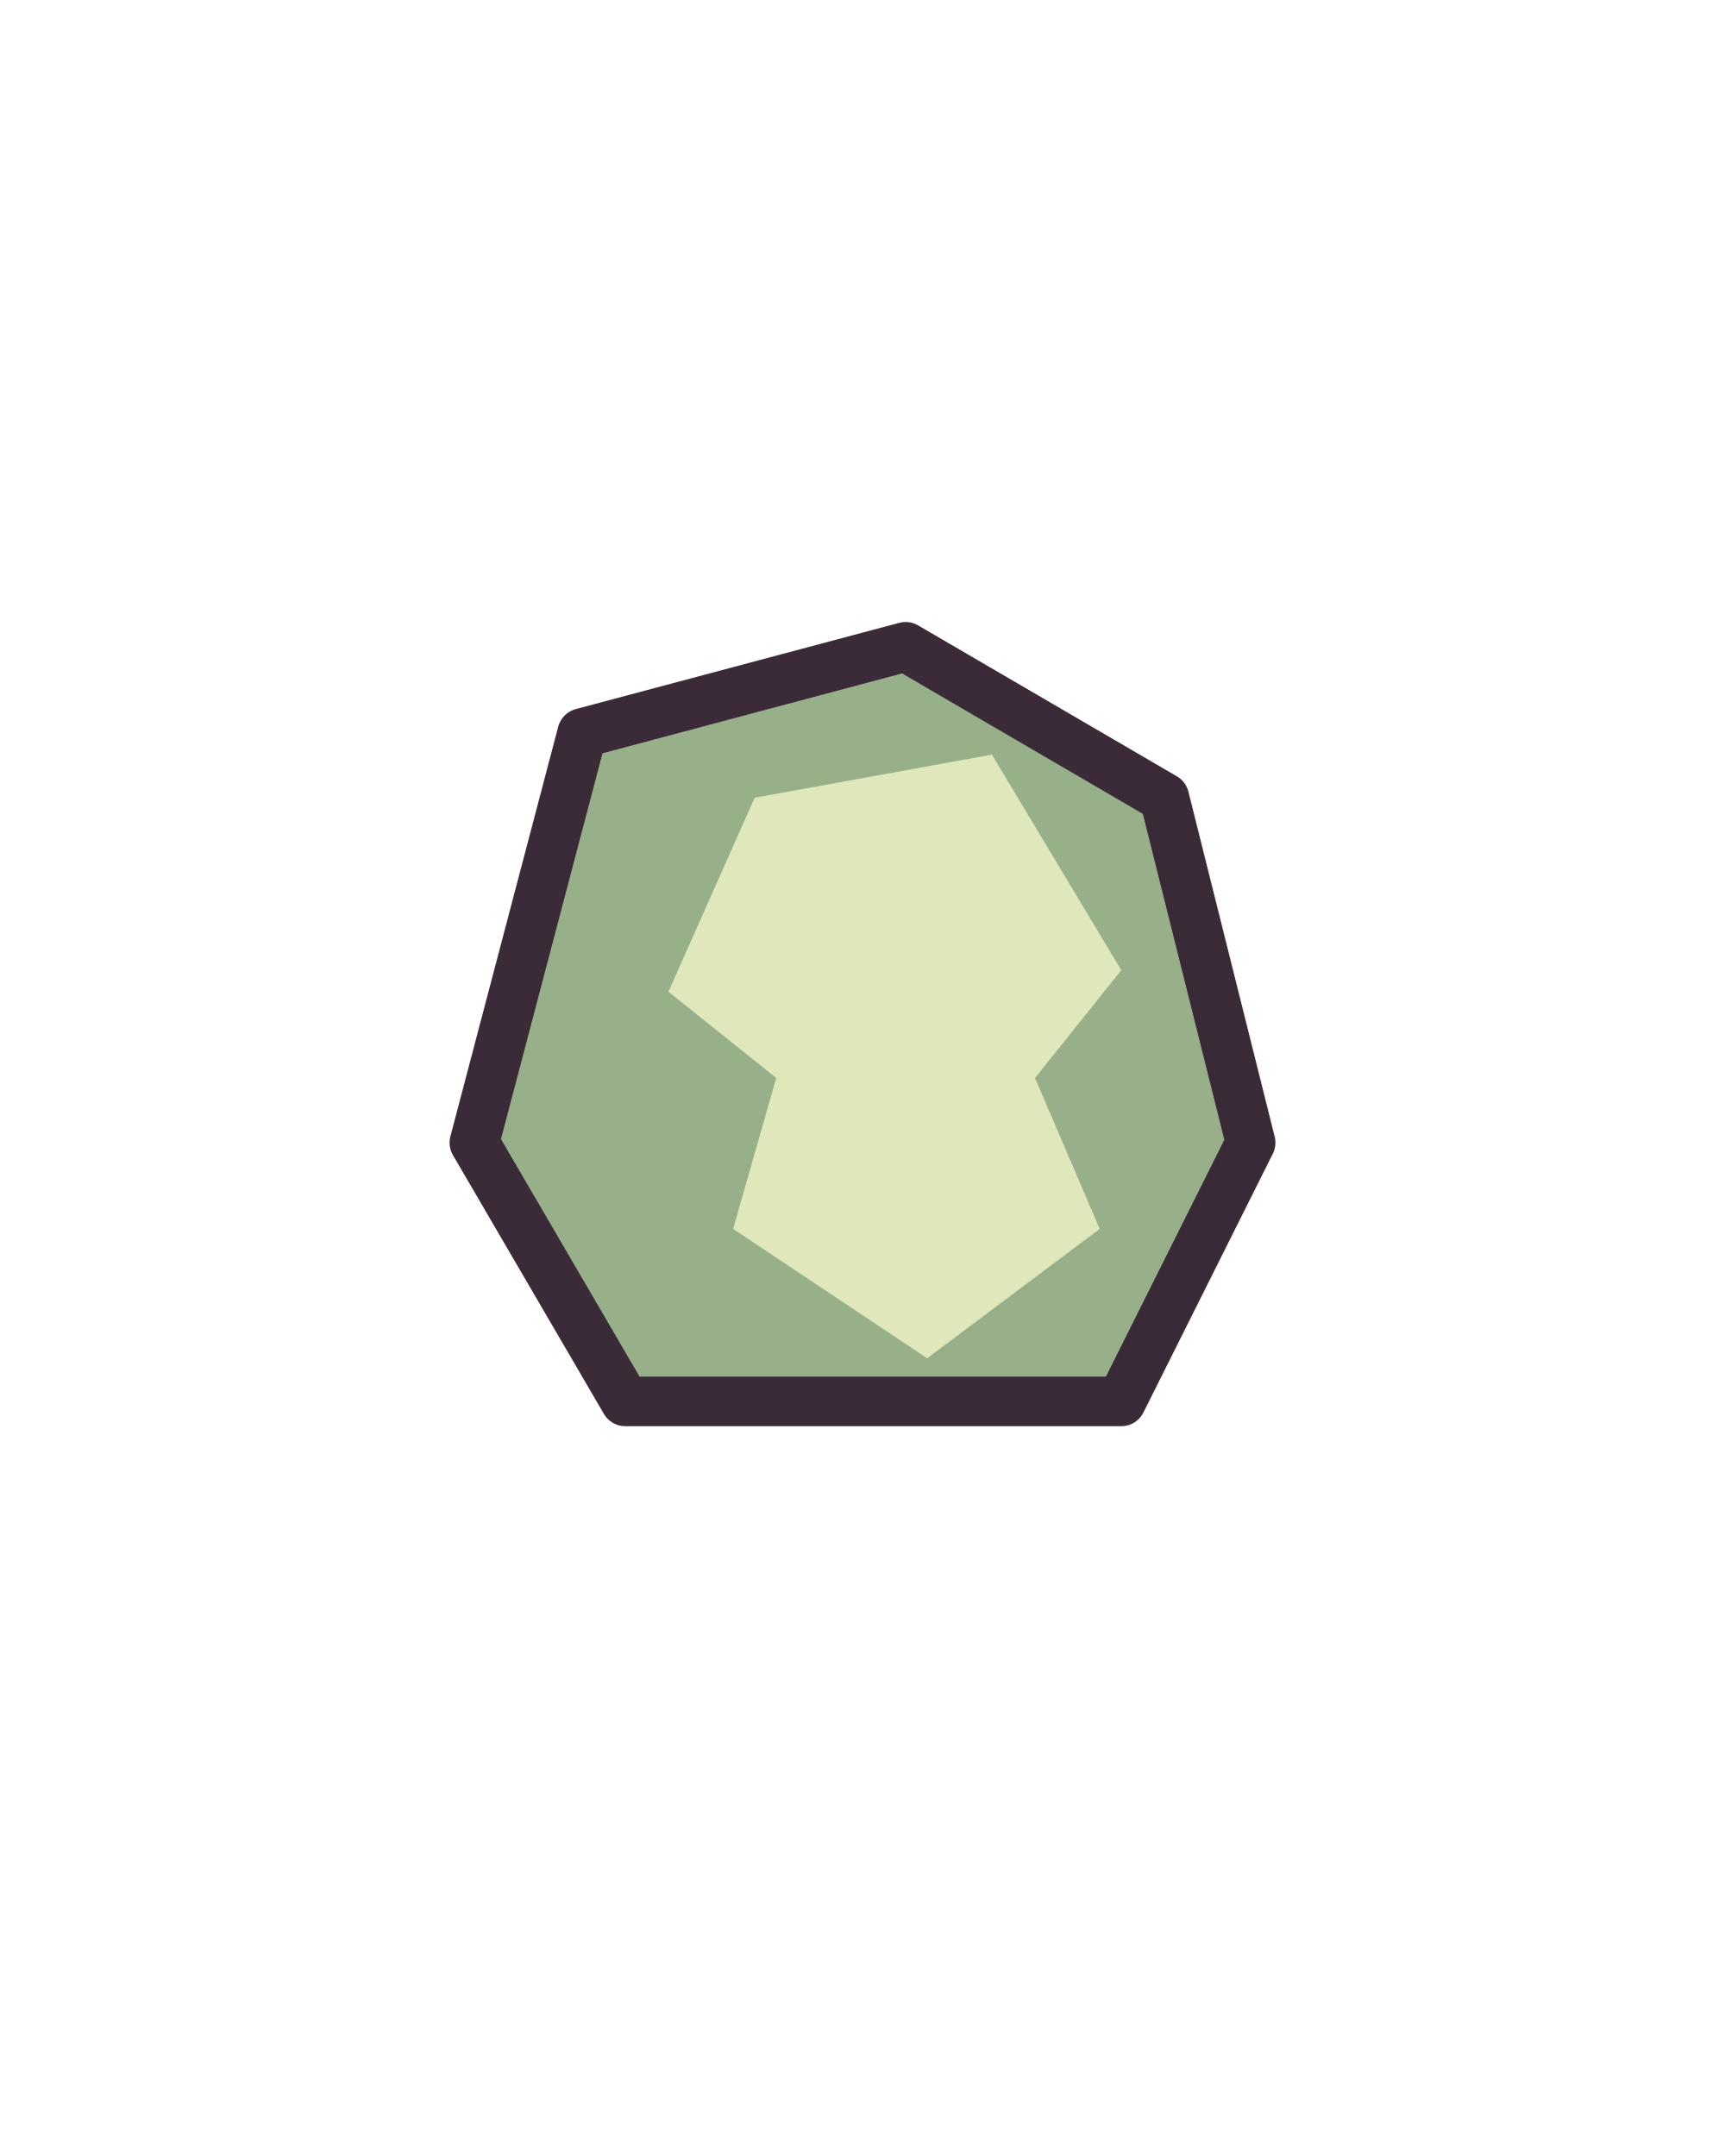
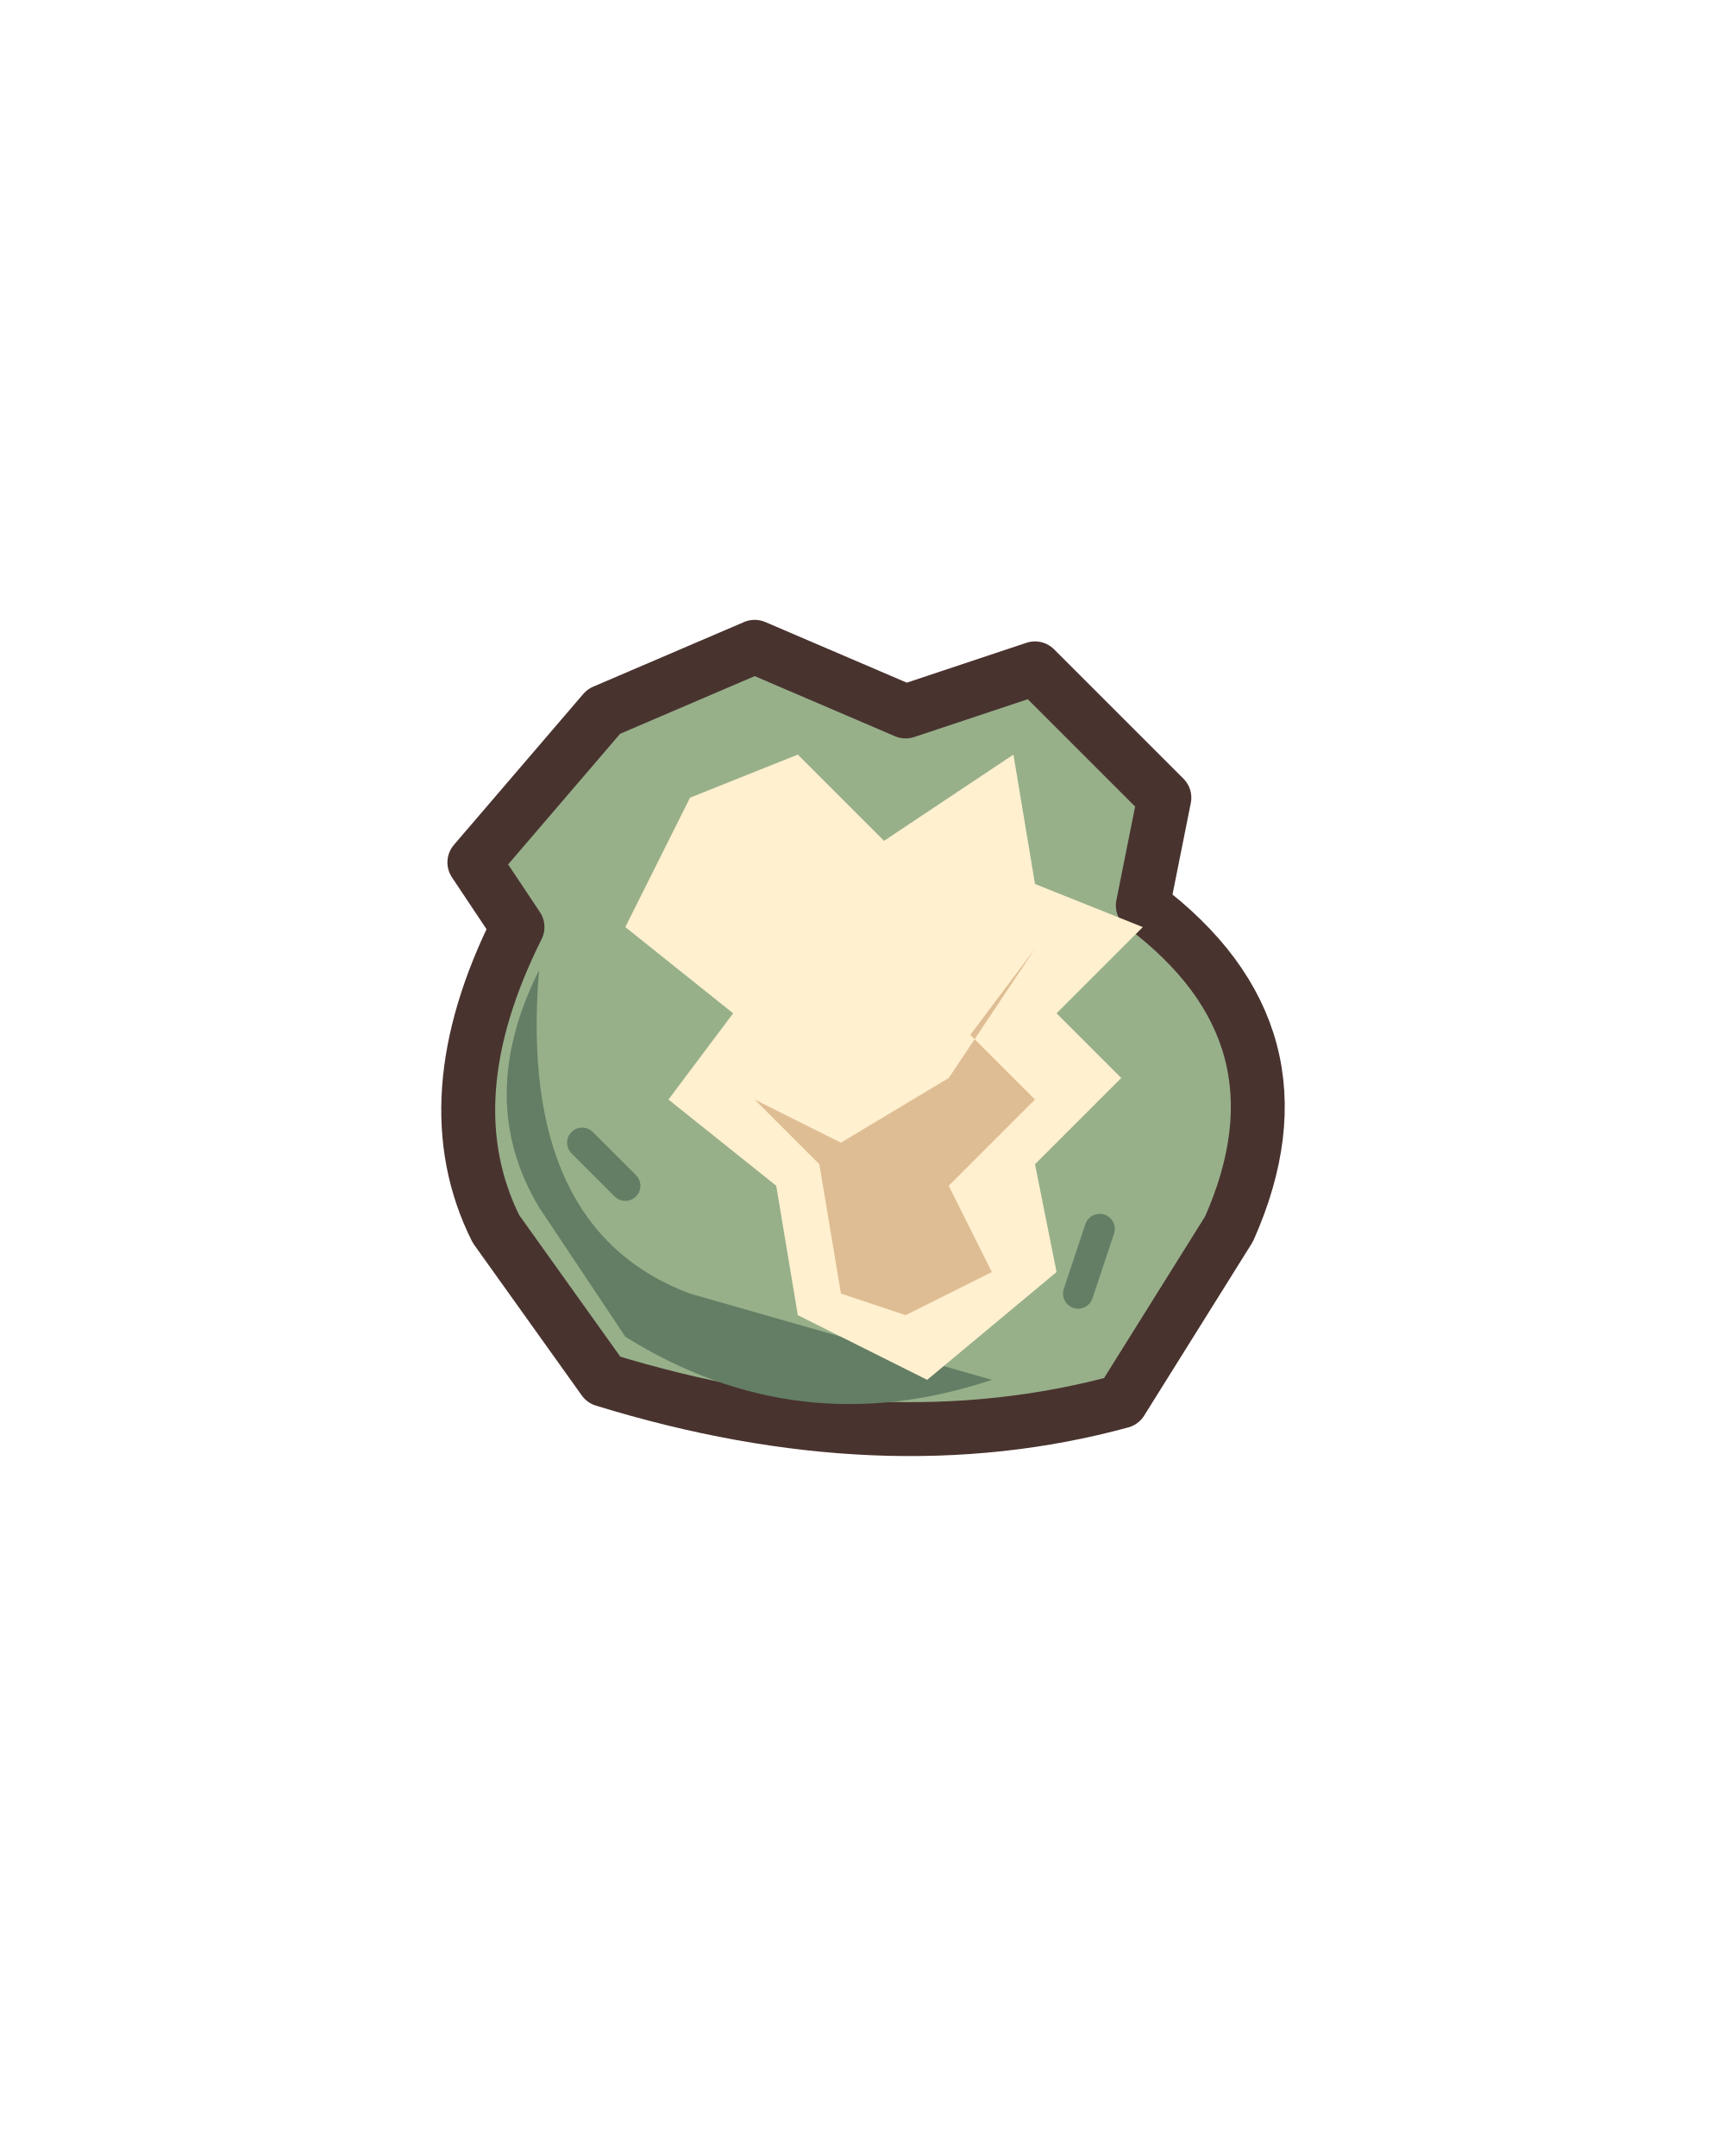
<svg xmlns="http://www.w3.org/2000/svg" viewBox="-40 -50 80 100" width="160" height="200">
-   <g stroke="#3b2b38" stroke-width="2.3" stroke-linejoin="round" stroke-linecap="round">
-     <path fill="#97b08a" d="M-13-16L2-20L14-13L18 3L12 15L-11 15L-18 3Z" />
-     <path fill="#e0e8bb" stroke="none" d="M-5-13L6-15L12-5L8 0L11 7L3 13L-6 7L-4 0L-9-4Z" />
+   <g stroke="#49332f" stroke-width="2.5" stroke-linejoin="round" stroke-linecap="round">
+     <path fill="#97b08a" d="M-12-17L-5-20L2-17L8-19L14-13L13-8Q21-2 17 7L12 15Q1 18-12 14L-17 7Q-20 1-16-7L-18-10Z" />
+     <path fill="#637e64" stroke="none" d="M-15-5Q-16 7-8 10L6 14Q-3 17-11 12L-15 6Q-18 1-15-5Z" />
+     <path fill="#fff0cf" stroke="none" d="M-8-13L-3-15L1-11L7-15L8-9L13-7L9-3L12 0L8 4L9 9L3 14L-3 11L-4 5L-9 1L-6-3L-11-7Z" />
+     <path fill="#dfbd94" stroke="none" d="M8-6L5-2L8 1L4 5L6 9L2 11L-1 10L-2 4L-5 1L-1 3L4 0Z" />
+     <path fill="none" stroke="#637e64" stroke-width="1.4" d="M-13 3l2 2m22 2-1 3" />
  </g>
</svg>
